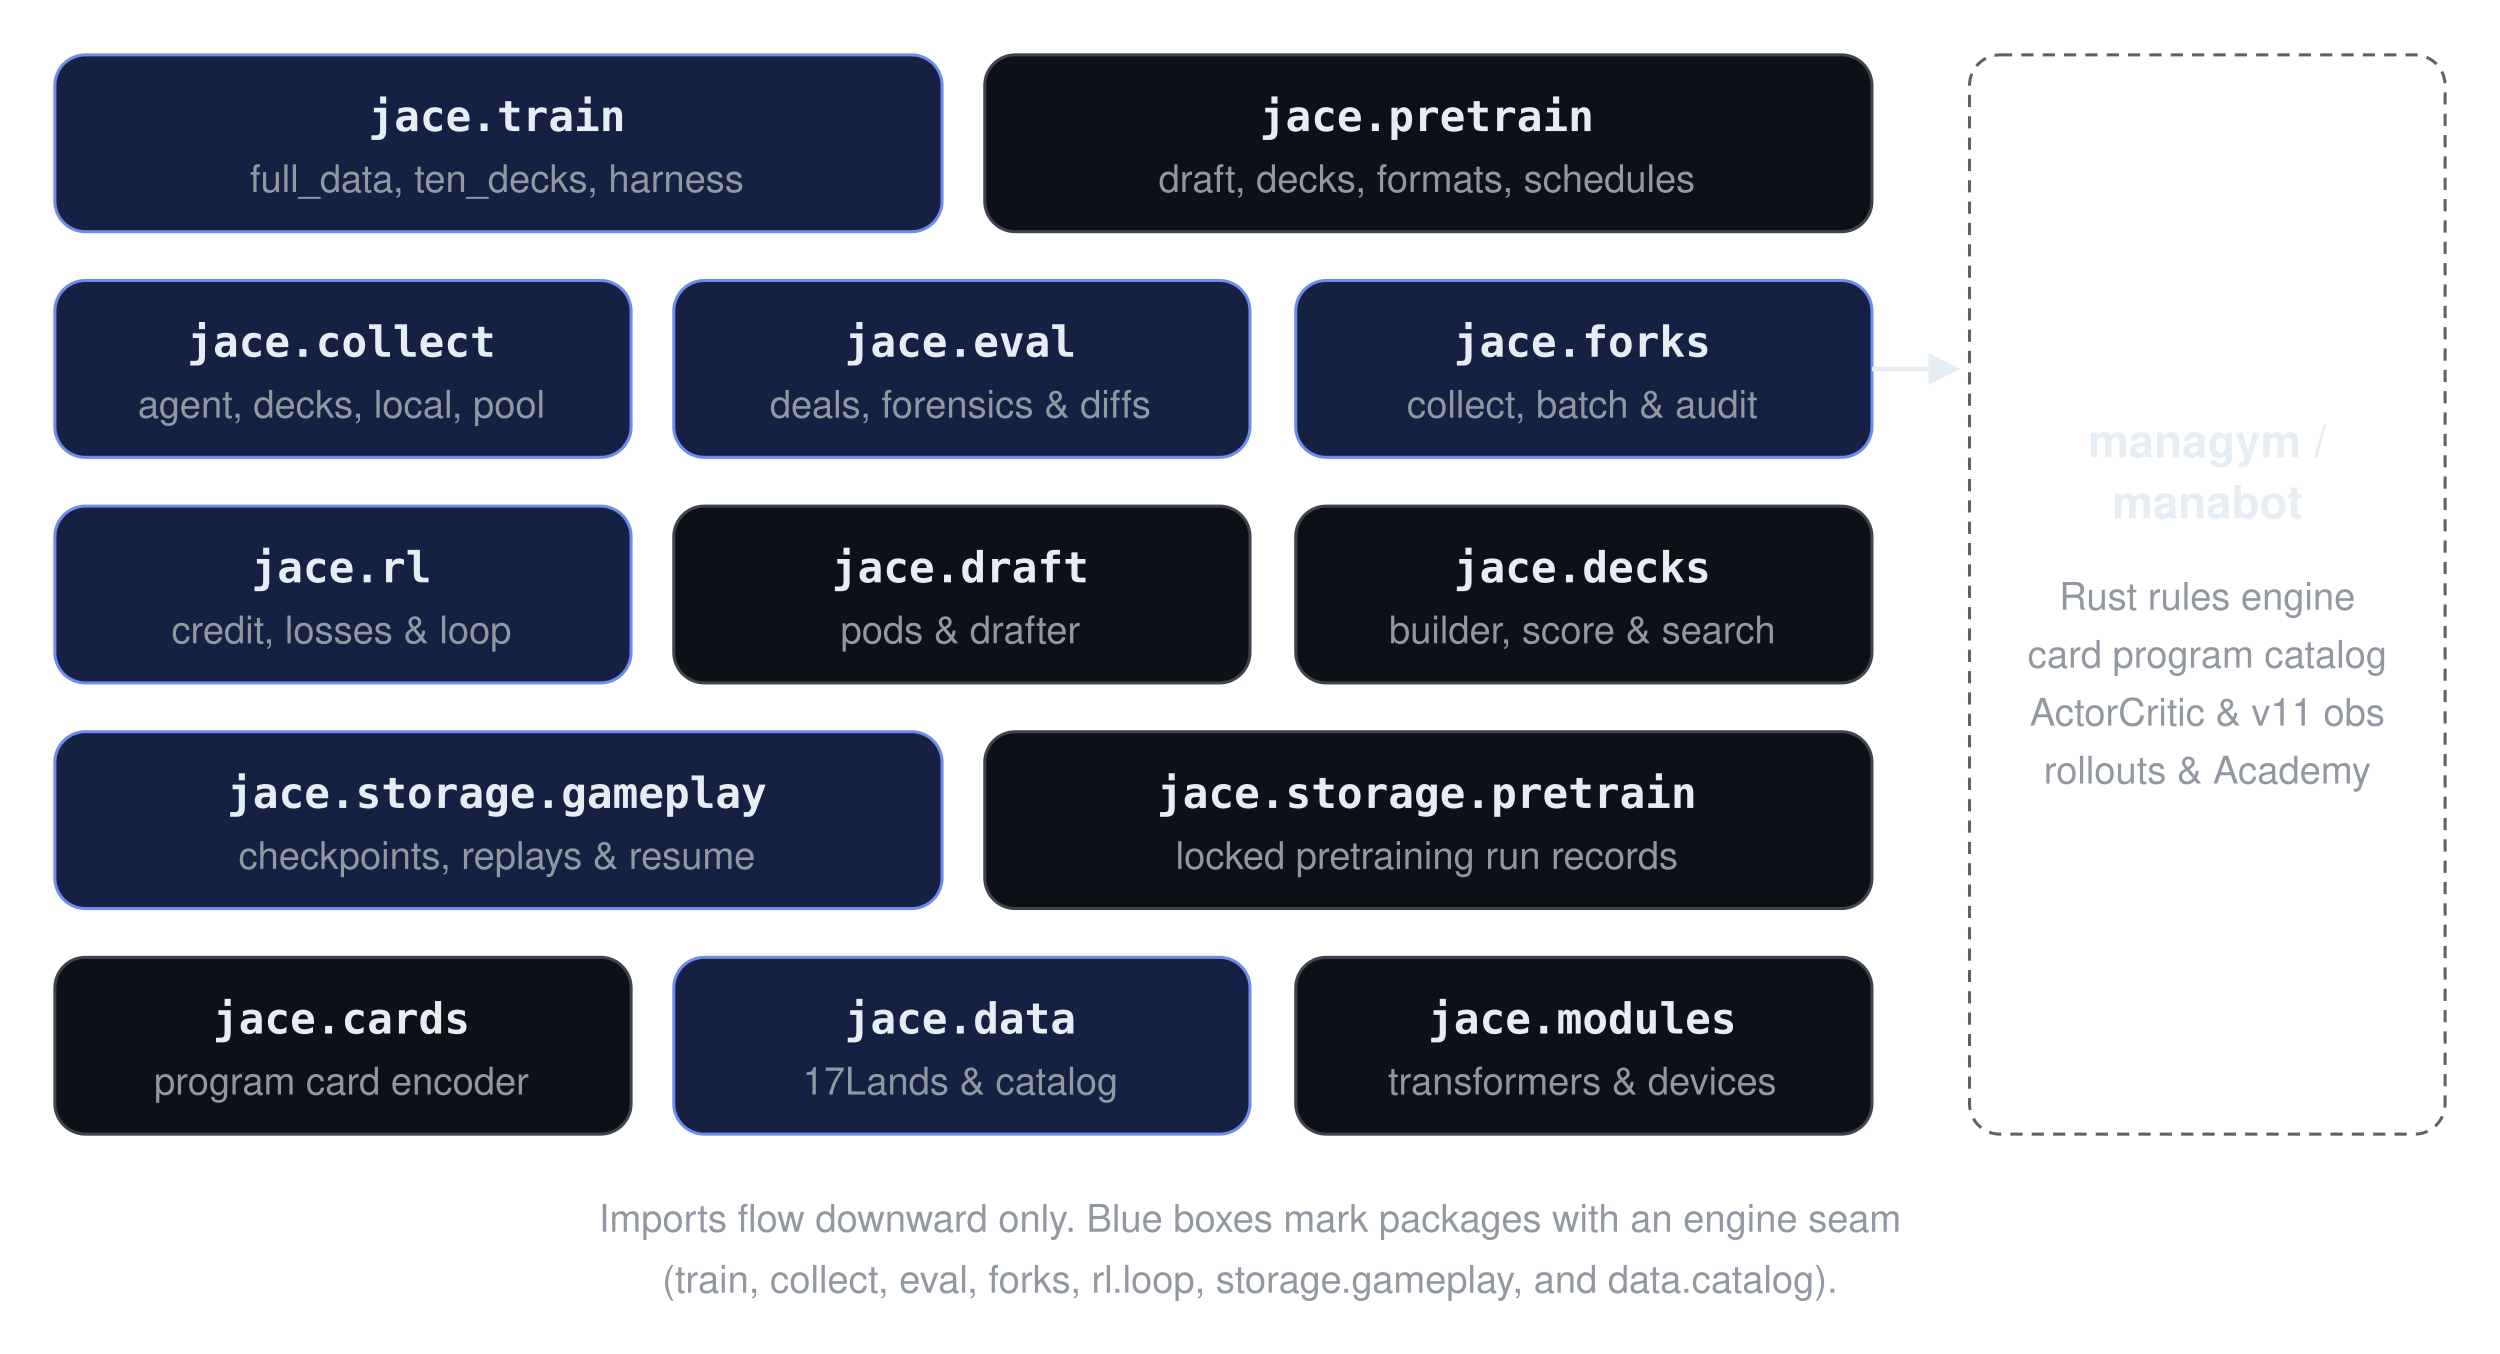
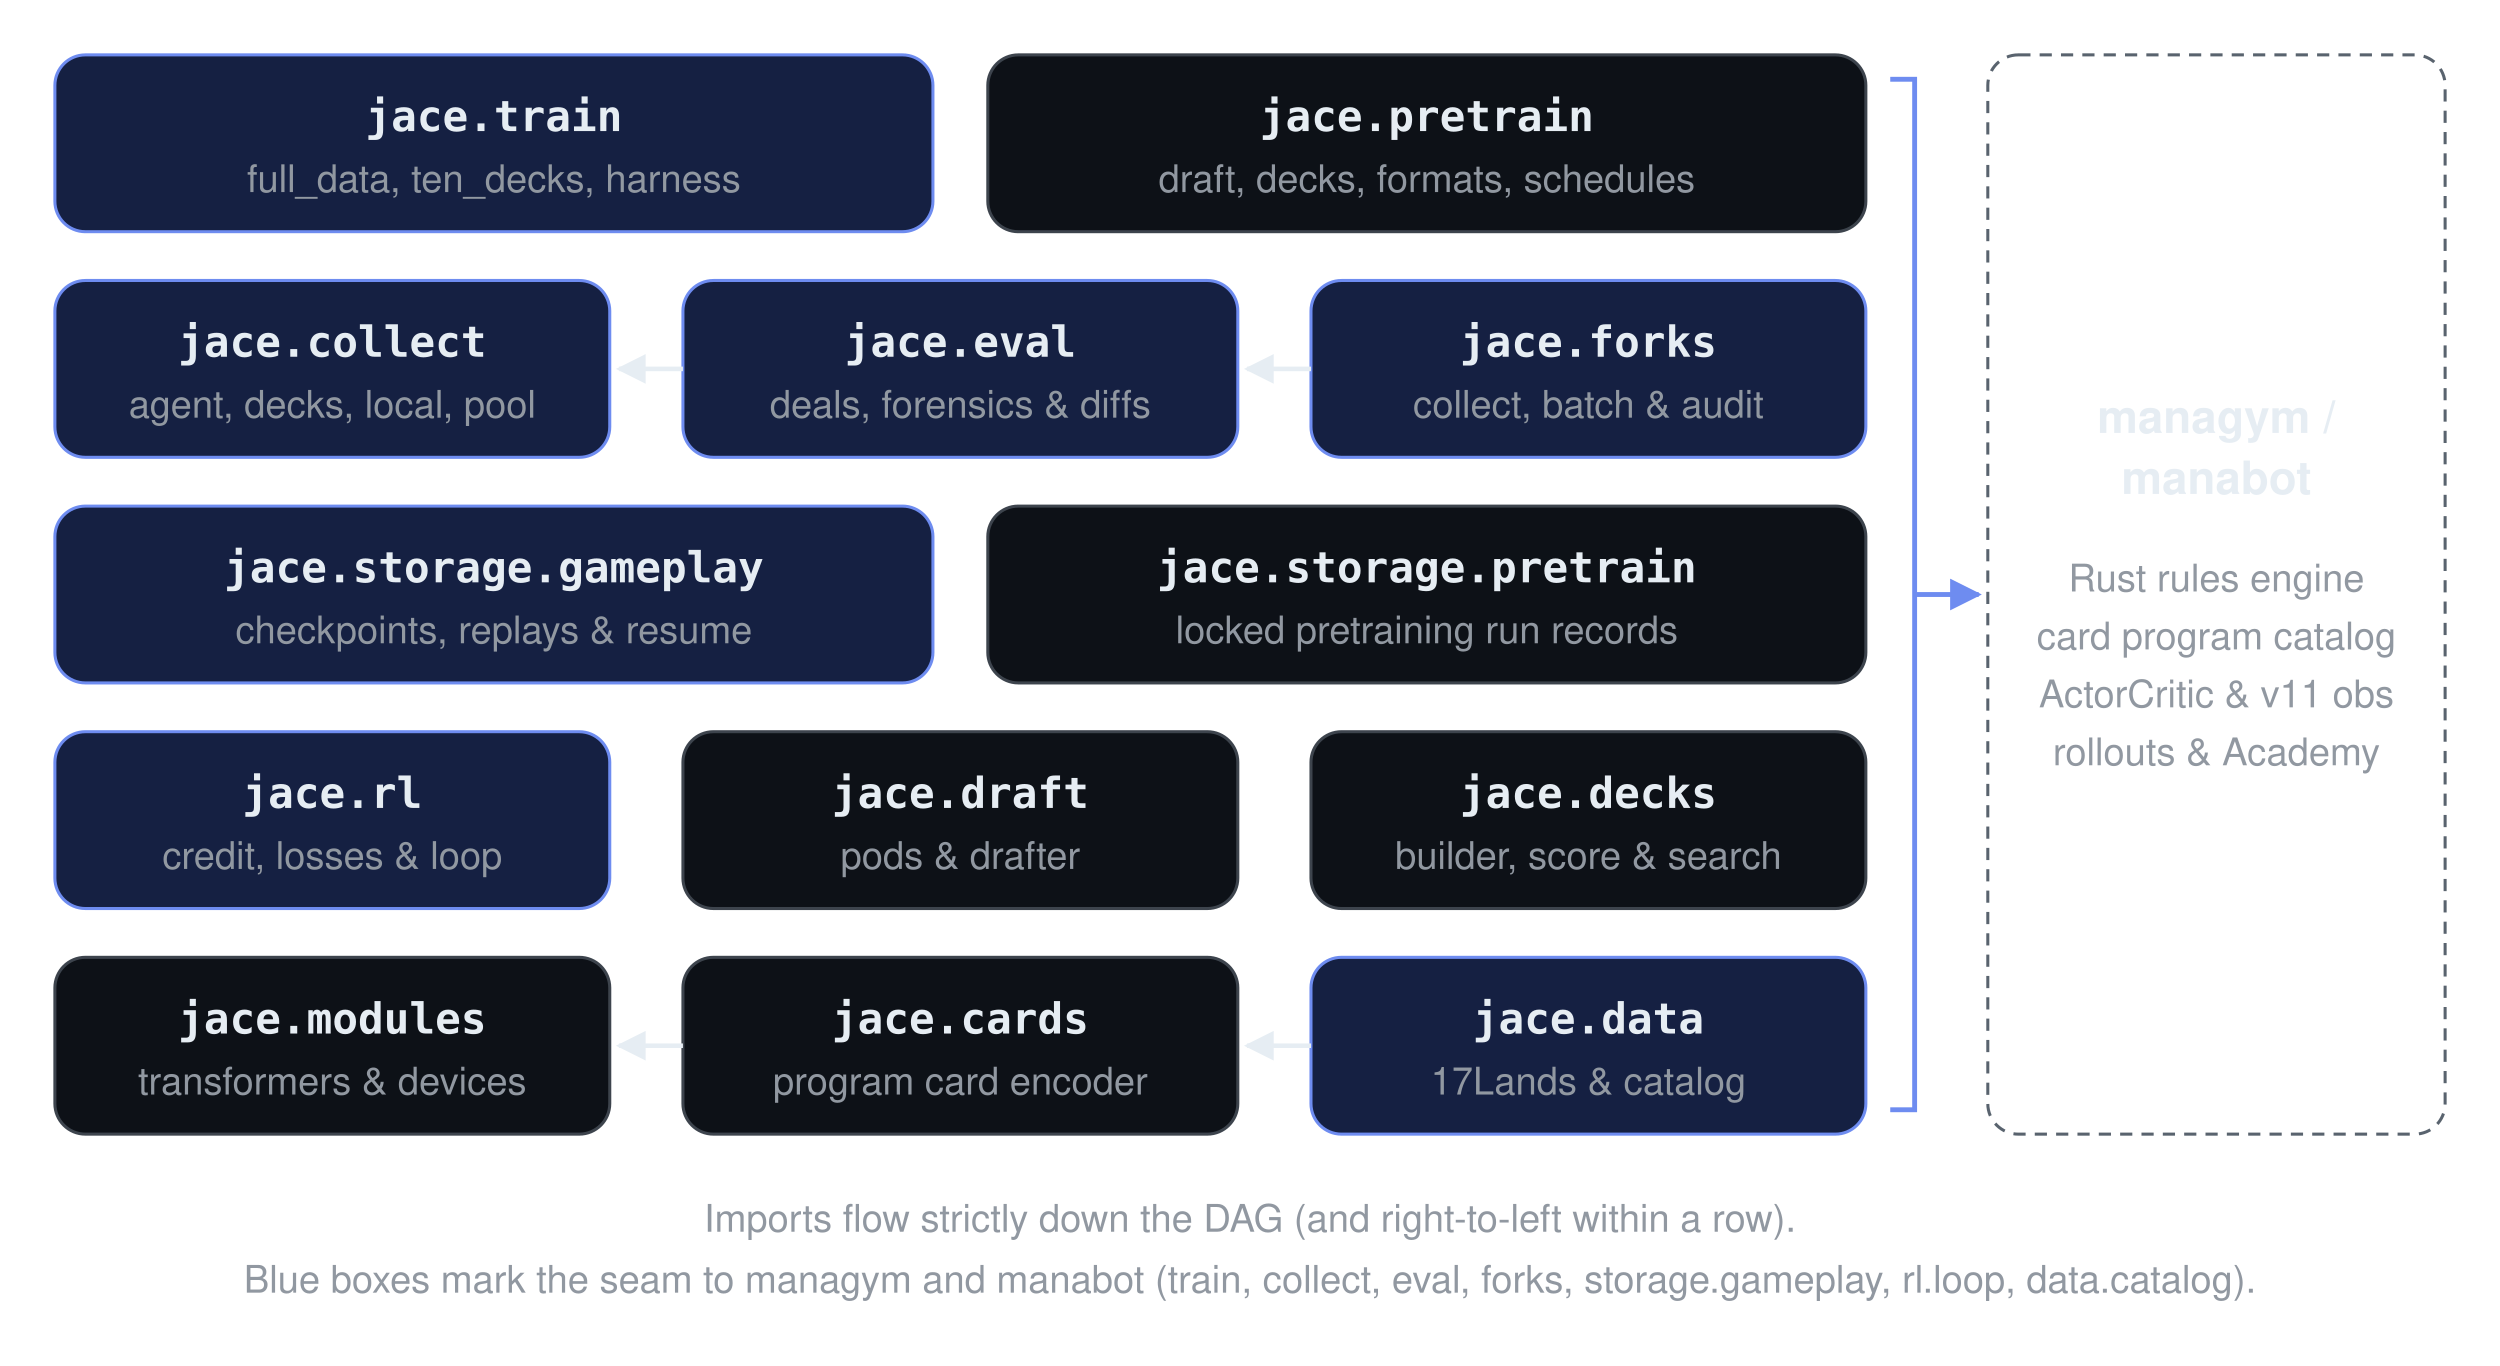
- <svg xmlns="http://www.w3.org/2000/svg" viewBox="0 0 820 444" role="img" aria-label="Package layers of jace. Row 1: jace.train (gameplay self-play CLIs) and jace.pretrain (supervised pretraining CLIs and helpers). Row 2: jace.collect (agent factory, decks, collectors), jace.eval (mirrored deals, forensics, diffs), and jace.forks (counterfactual forks and audits). Row 3: jace.rl (pure-tensor RL math and loop), jace.draft (pods and drafter), and jace.decks (builder, score, search). Row 4: jace.storage.gameplay (checkpoints, replays, resume) and jace.storage.pretrain (locked pretraining records). Row 5 foundation leaves: jace.cards (program card encoder), jace.data (17Lands and engine catalog), and jace.modules (transformers and device selection). On the right: managym and manabot runtime, accessed through the blue-highlighted seam packages.">
+ <svg xmlns="http://www.w3.org/2000/svg" viewBox="0 0 820 448" role="img" aria-label="Package layers of jace. Imports flow strictly down the DAG and right-to-left within a row. Row 1: jace.train (gameplay self-play CLIs) and jace.pretrain (supervised pretraining CLIs and helpers). Row 2: jace.forks imports jace.eval which imports jace.collect (right-to-left). Row 3: jace.storage.gameplay (checkpoints, replays, resume; TYPE_CHECKING refs to jace.rl) and jace.storage.pretrain (locked pretraining records). Row 4: jace.rl (pure-tensor RL math and loop), jace.draft (pods and drafter), and jace.decks (builder, score, search). Row 5 foundation leaves: jace.data imports jace.cards which imports jace.modules (right-to-left). On the right: managym and manabot runtime, connected via the blue seam bracket spanning the blue-highlighted seam packages.">
  <style>
text{font-family:-apple-system,BlinkMacSystemFont,"Segoe UI",Helvetica,Arial,sans-serif;fill:#e6edf3;text-anchor:middle;font-size:15px}
.t{font-weight:600}.s{font-size:12.5px;fill:#9198a1}.m{font-family:ui-monospace,SFMono-Regular,Menlo,monospace;font-size:14px;font-weight:600}
.line{fill:none;stroke:#e6edf3;stroke-width:1.5}.head{fill:#e6edf3}
+ .seam{fill:none;stroke:#6e8cf0;stroke-width:1.6}.seam-head{fill:#6e8cf0}
.box{fill:#0d1117;stroke:#3d444d}.round{fill:#152042;stroke:#6e8cf0}.side{fill:none;stroke:#59636e;stroke-dasharray:4 3}
</style>
  <defs>
-     <marker id="a" viewBox="0 0 10 10" refX="9" refY="5" markerWidth="7" markerHeight="7" orient="auto-start-reverse">
+     <marker id="a" viewBox="0 0 10 10" refX="9" refY="5" markerWidth="6.5" markerHeight="6.5" orient="auto-start-reverse">
      <path d="M0,0 L10,5 L0,10 z" class="head" />
    </marker>
+     <marker id="b" viewBox="0 0 10 10" refX="9" refY="5" markerWidth="6.5" markerHeight="6.5" orient="auto-start-reverse">
+       <path d="M0,0 L10,5 L0,10 z" class="seam-head" />
+     </marker>
  </defs>
-   <rect class="round" x="18" y="18" width="291" height="58" rx="10" />
-   <text x="163" y="43" class="m">jace.train</text>
-   <text x="163" y="63" class="s">full_data, ten_decks, harness</text>
-   <rect class="box" x="323" y="18" width="291" height="58" rx="10" />
+   <rect class="round" x="18" y="18" width="288" height="58" rx="10" />
+   <text x="162" y="43" class="m">jace.train</text>
+   <text x="162" y="63" class="s">full_data, ten_decks, harness</text>
+   <rect class="box" x="324" y="18" width="288" height="58" rx="10" />
  <text x="468" y="43" class="m">jace.pretrain</text>
  <text x="468" y="63" class="s">draft, decks, formats, schedules</text>
-   <rect class="round" x="18" y="92" width="189" height="58" rx="10" />
-   <text x="112" y="117" class="m">jace.collect</text>
-   <text x="112" y="137" class="s">agent, decks, local, pool</text>
-   <rect class="round" x="221" y="92" width="189" height="58" rx="10" />
+   <rect class="round" x="18" y="92" width="182" height="58" rx="10" />
+   <text x="109" y="117" class="m">jace.collect</text>
+   <text x="109" y="137" class="s">agent, decks, local, pool</text>
+   <rect class="round" x="224" y="92" width="182" height="58" rx="10" />
  <text x="315" y="117" class="m">jace.eval</text>
  <text x="315" y="137" class="s">deals, forensics &amp; diffs</text>
-   <rect class="round" x="425" y="92" width="189" height="58" rx="10" />
-   <text x="519" y="117" class="m">jace.forks</text>
-   <text x="519" y="137" class="s">collect, batch &amp; audit</text>
-   <rect class="round" x="18" y="166" width="189" height="58" rx="10" />
-   <text x="112" y="191" class="m">jace.rl</text>
-   <text x="112" y="211" class="s">credit, losses &amp; loop</text>
-   <rect class="box" x="221" y="166" width="189" height="58" rx="10" />
-   <text x="315" y="191" class="m">jace.draft</text>
-   <text x="315" y="211" class="s">pods &amp; drafter</text>
-   <rect class="box" x="425" y="166" width="189" height="58" rx="10" />
-   <text x="519" y="191" class="m">jace.decks</text>
-   <text x="519" y="211" class="s">builder, score &amp; search</text>
-   <rect class="round" x="18" y="240" width="291" height="58" rx="10" />
-   <text x="163" y="265" class="m">jace.storage.gameplay</text>
-   <text x="163" y="285" class="s">checkpoints, replays &amp; resume</text>
-   <rect class="box" x="323" y="240" width="291" height="58" rx="10" />
-   <text x="468" y="265" class="m">jace.storage.pretrain</text>
-   <text x="468" y="285" class="s">locked pretraining run records</text>
-   <rect class="box" x="18" y="314" width="189" height="58" rx="10" />
-   <text x="112" y="339" class="m">jace.cards</text>
-   <text x="112" y="359" class="s">program card encoder</text>
-   <rect class="round" x="221" y="314" width="189" height="58" rx="10" />
-   <text x="315" y="339" class="m">jace.data</text>
-   <text x="315" y="359" class="s">17Lands &amp; catalog</text>
-   <rect class="box" x="425" y="314" width="189" height="58" rx="10" />
-   <text x="519" y="339" class="m">jace.modules</text>
-   <text x="519" y="359" class="s">transformers &amp; devices</text>
-   <rect class="side" x="646" y="18" width="156" height="354" rx="10" />
-   <text x="724" y="150" class="t">managym /</text>
-   <text x="724" y="170" class="t">manabot</text>
-   <text x="724" y="200" class="s">Rust rules engine</text>
-   <text x="724" y="219" class="s">card program catalog</text>
-   <text x="724" y="238" class="s">ActorCritic &amp; v11 obs</text>
-   <text x="724" y="257" class="s">rollouts &amp; Academy</text>
-   <path class="line" d="M614 121 H642" marker-end="url(#a)" />
-   <text x="410" y="404" class="s">Imports flow downward only. Blue boxes mark packages with an engine seam</text>
-   <text x="410" y="424" class="s">(train, collect, eval, forks, rl.loop, storage.gameplay, and data.catalog).</text>
+   <rect class="round" x="430" y="92" width="182" height="58" rx="10" />
+   <text x="521" y="117" class="m">jace.forks</text>
+   <text x="521" y="137" class="s">collect, batch &amp; audit</text>
+   <path class="line" d="M430 121 H409" marker-end="url(#a)" />
+   <path class="line" d="M224 121 H203" marker-end="url(#a)" />
+   <rect class="round" x="18" y="166" width="288" height="58" rx="10" />
+   <text x="162" y="191" class="m">jace.storage.gameplay</text>
+   <text x="162" y="211" class="s">checkpoints, replays &amp; resume</text>
+   <rect class="box" x="324" y="166" width="288" height="58" rx="10" />
+   <text x="468" y="191" class="m">jace.storage.pretrain</text>
+   <text x="468" y="211" class="s">locked pretraining run records</text>
+   <rect class="round" x="18" y="240" width="182" height="58" rx="10" />
+   <text x="109" y="265" class="m">jace.rl</text>
+   <text x="109" y="285" class="s">credit, losses &amp; loop</text>
+   <rect class="box" x="224" y="240" width="182" height="58" rx="10" />
+   <text x="315" y="265" class="m">jace.draft</text>
+   <text x="315" y="285" class="s">pods &amp; drafter</text>
+   <rect class="box" x="430" y="240" width="182" height="58" rx="10" />
+   <text x="521" y="265" class="m">jace.decks</text>
+   <text x="521" y="285" class="s">builder, score &amp; search</text>
+   <rect class="box" x="18" y="314" width="182" height="58" rx="10" />
+   <text x="109" y="339" class="m">jace.modules</text>
+   <text x="109" y="359" class="s">transformers &amp; devices</text>
+   <rect class="box" x="224" y="314" width="182" height="58" rx="10" />
+   <text x="315" y="339" class="m">jace.cards</text>
+   <text x="315" y="359" class="s">program card encoder</text>
+   <rect class="round" x="430" y="314" width="182" height="58" rx="10" />
+   <text x="521" y="339" class="m">jace.data</text>
+   <text x="521" y="359" class="s">17Lands &amp; catalog</text>
+   <path class="line" d="M430 343 H409" marker-end="url(#a)" />
+   <path class="line" d="M224 343 H203" marker-end="url(#a)" />
+   <path class="seam" d="M620 26 H628 V364 H620" />
+   <path class="seam" d="M628 195 H649" marker-end="url(#b)" />
+   <rect class="side" x="652" y="18" width="150" height="354" rx="10" />
+   <text x="727" y="142" class="t">managym /</text>
+   <text x="727" y="162" class="t">manabot</text>
+   <text x="727" y="194" class="s">Rust rules engine</text>
+   <text x="727" y="213" class="s">card program catalog</text>
+   <text x="727" y="232" class="s">ActorCritic &amp; v11 obs</text>
+   <text x="727" y="251" class="s">rollouts &amp; Academy</text>
+   <text x="410" y="404" class="s">Imports flow strictly down the DAG (and right-to-left within a row).</text>
+   <text x="410" y="424" class="s">Blue boxes mark the seam to managym and manabot (train, collect, eval, forks, storage.gameplay, rl.loop, data.catalog).</text>
</svg>
